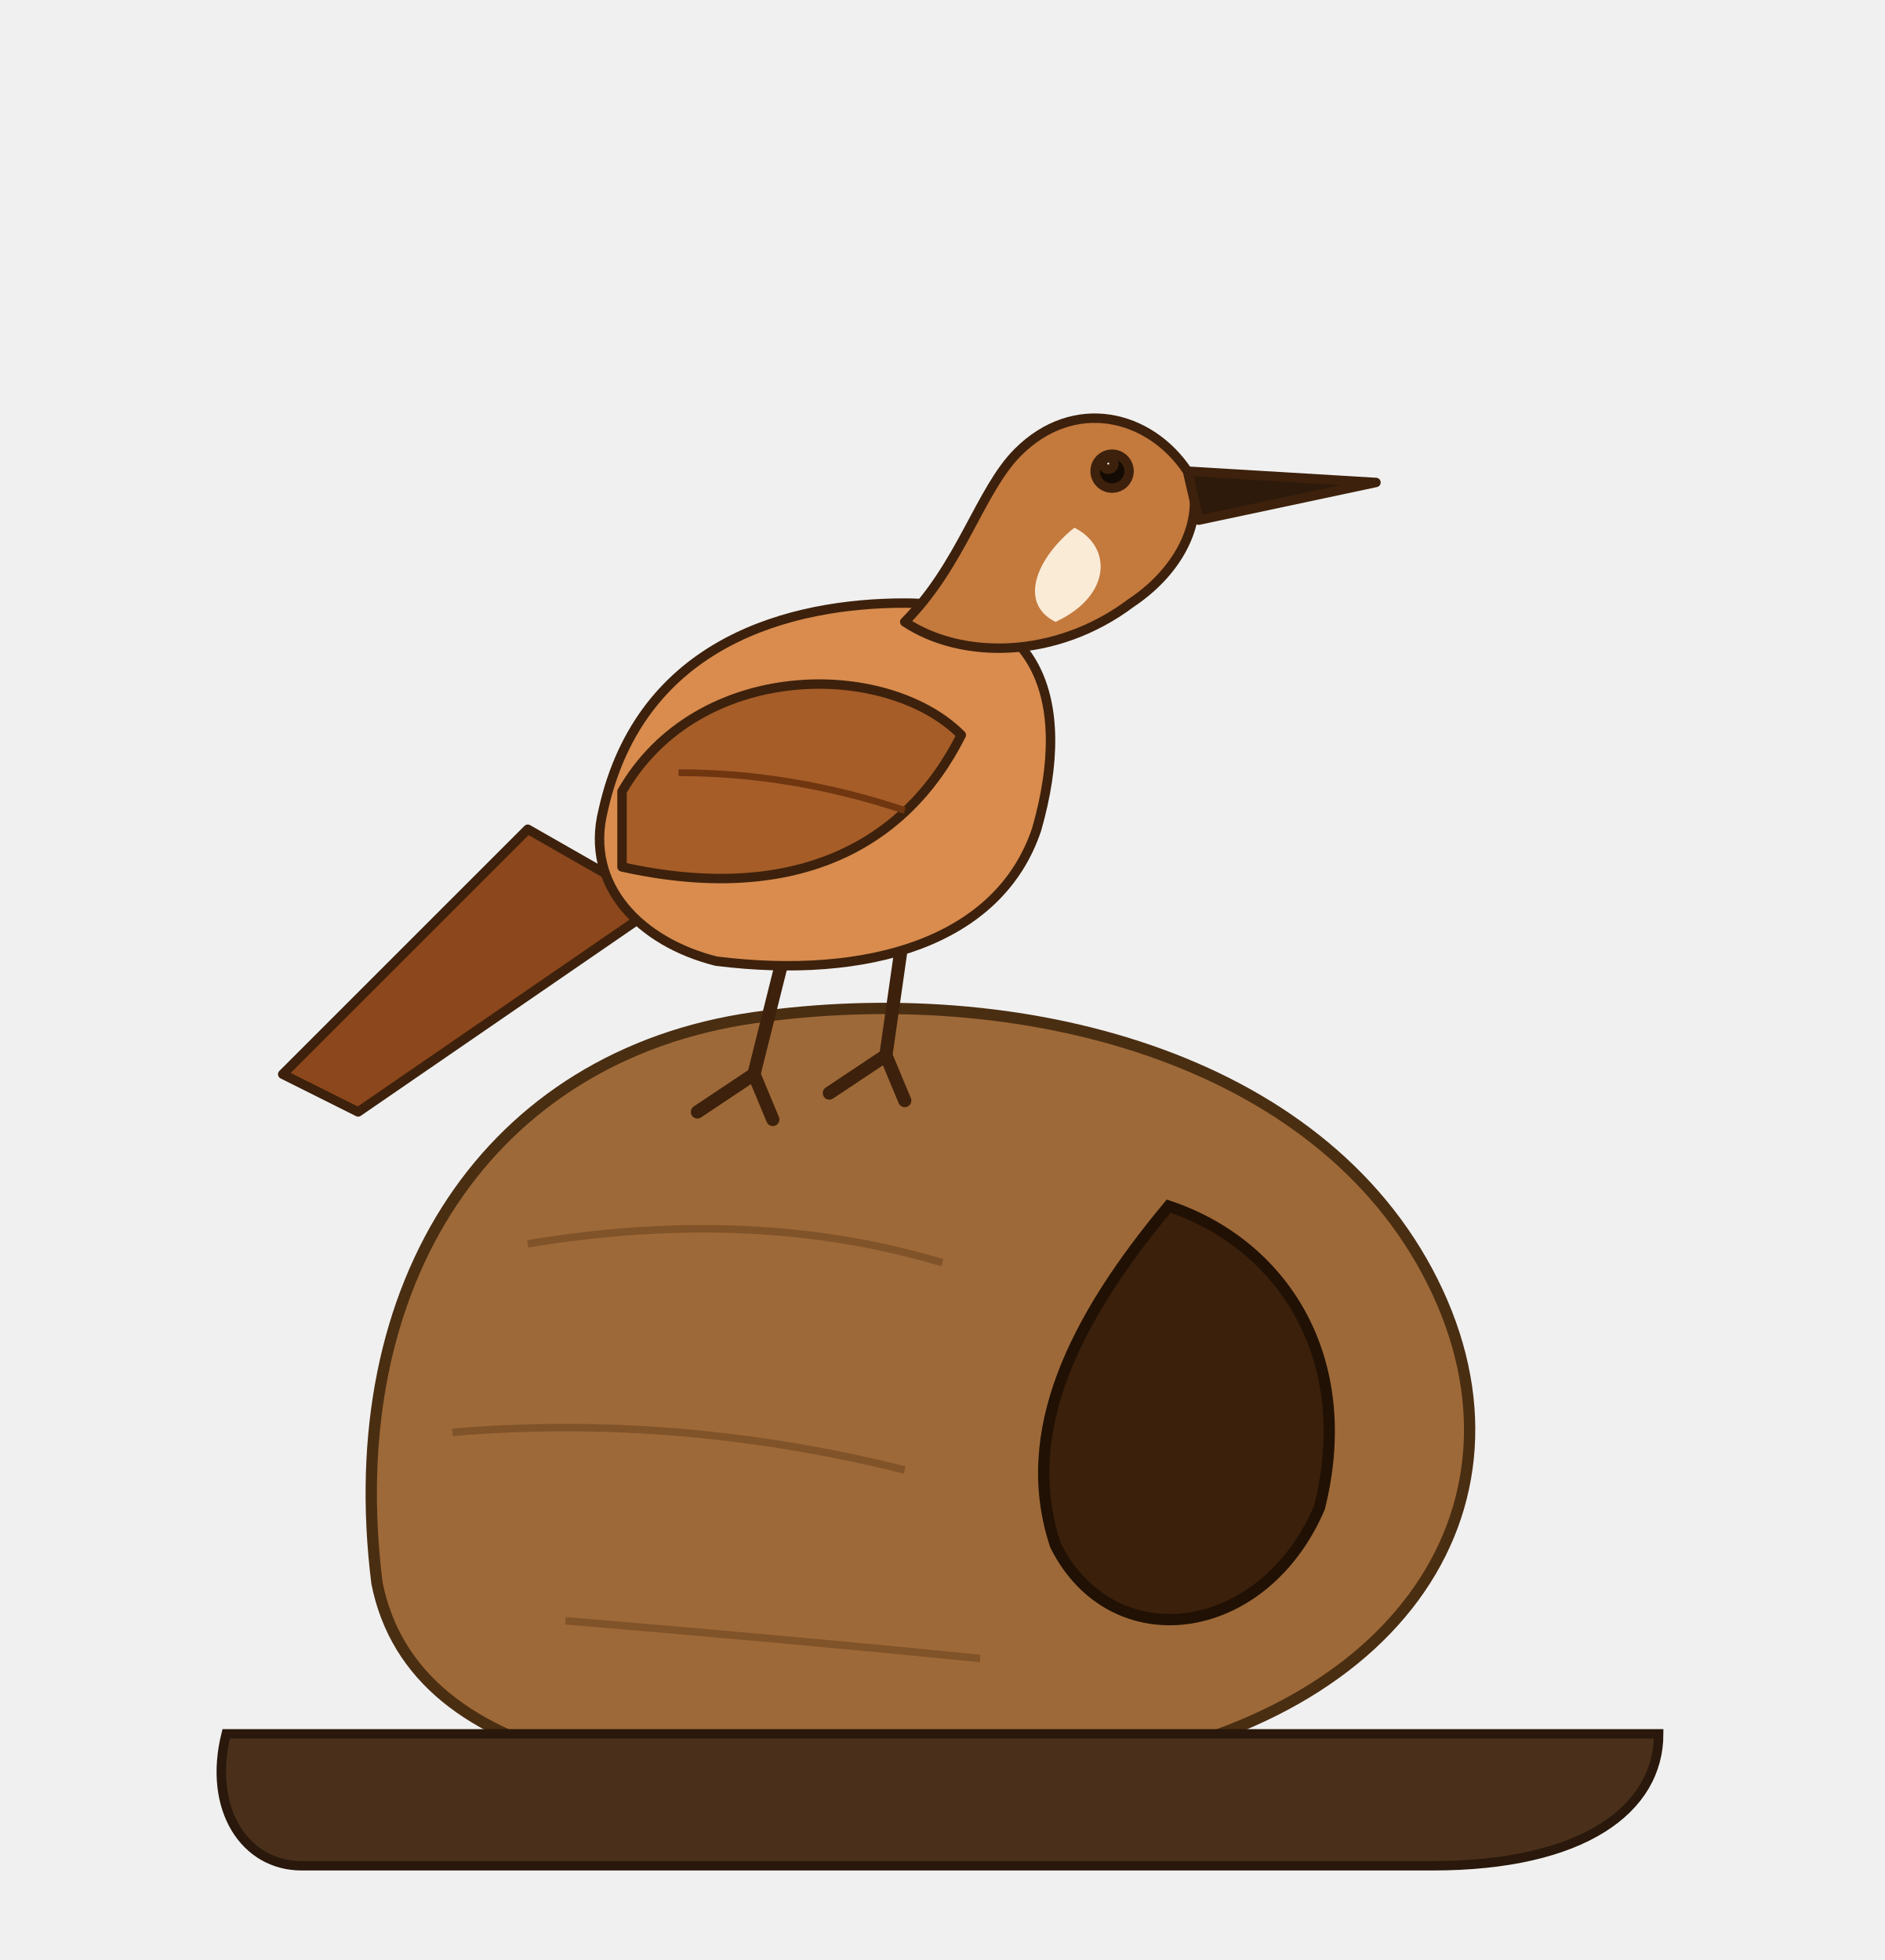
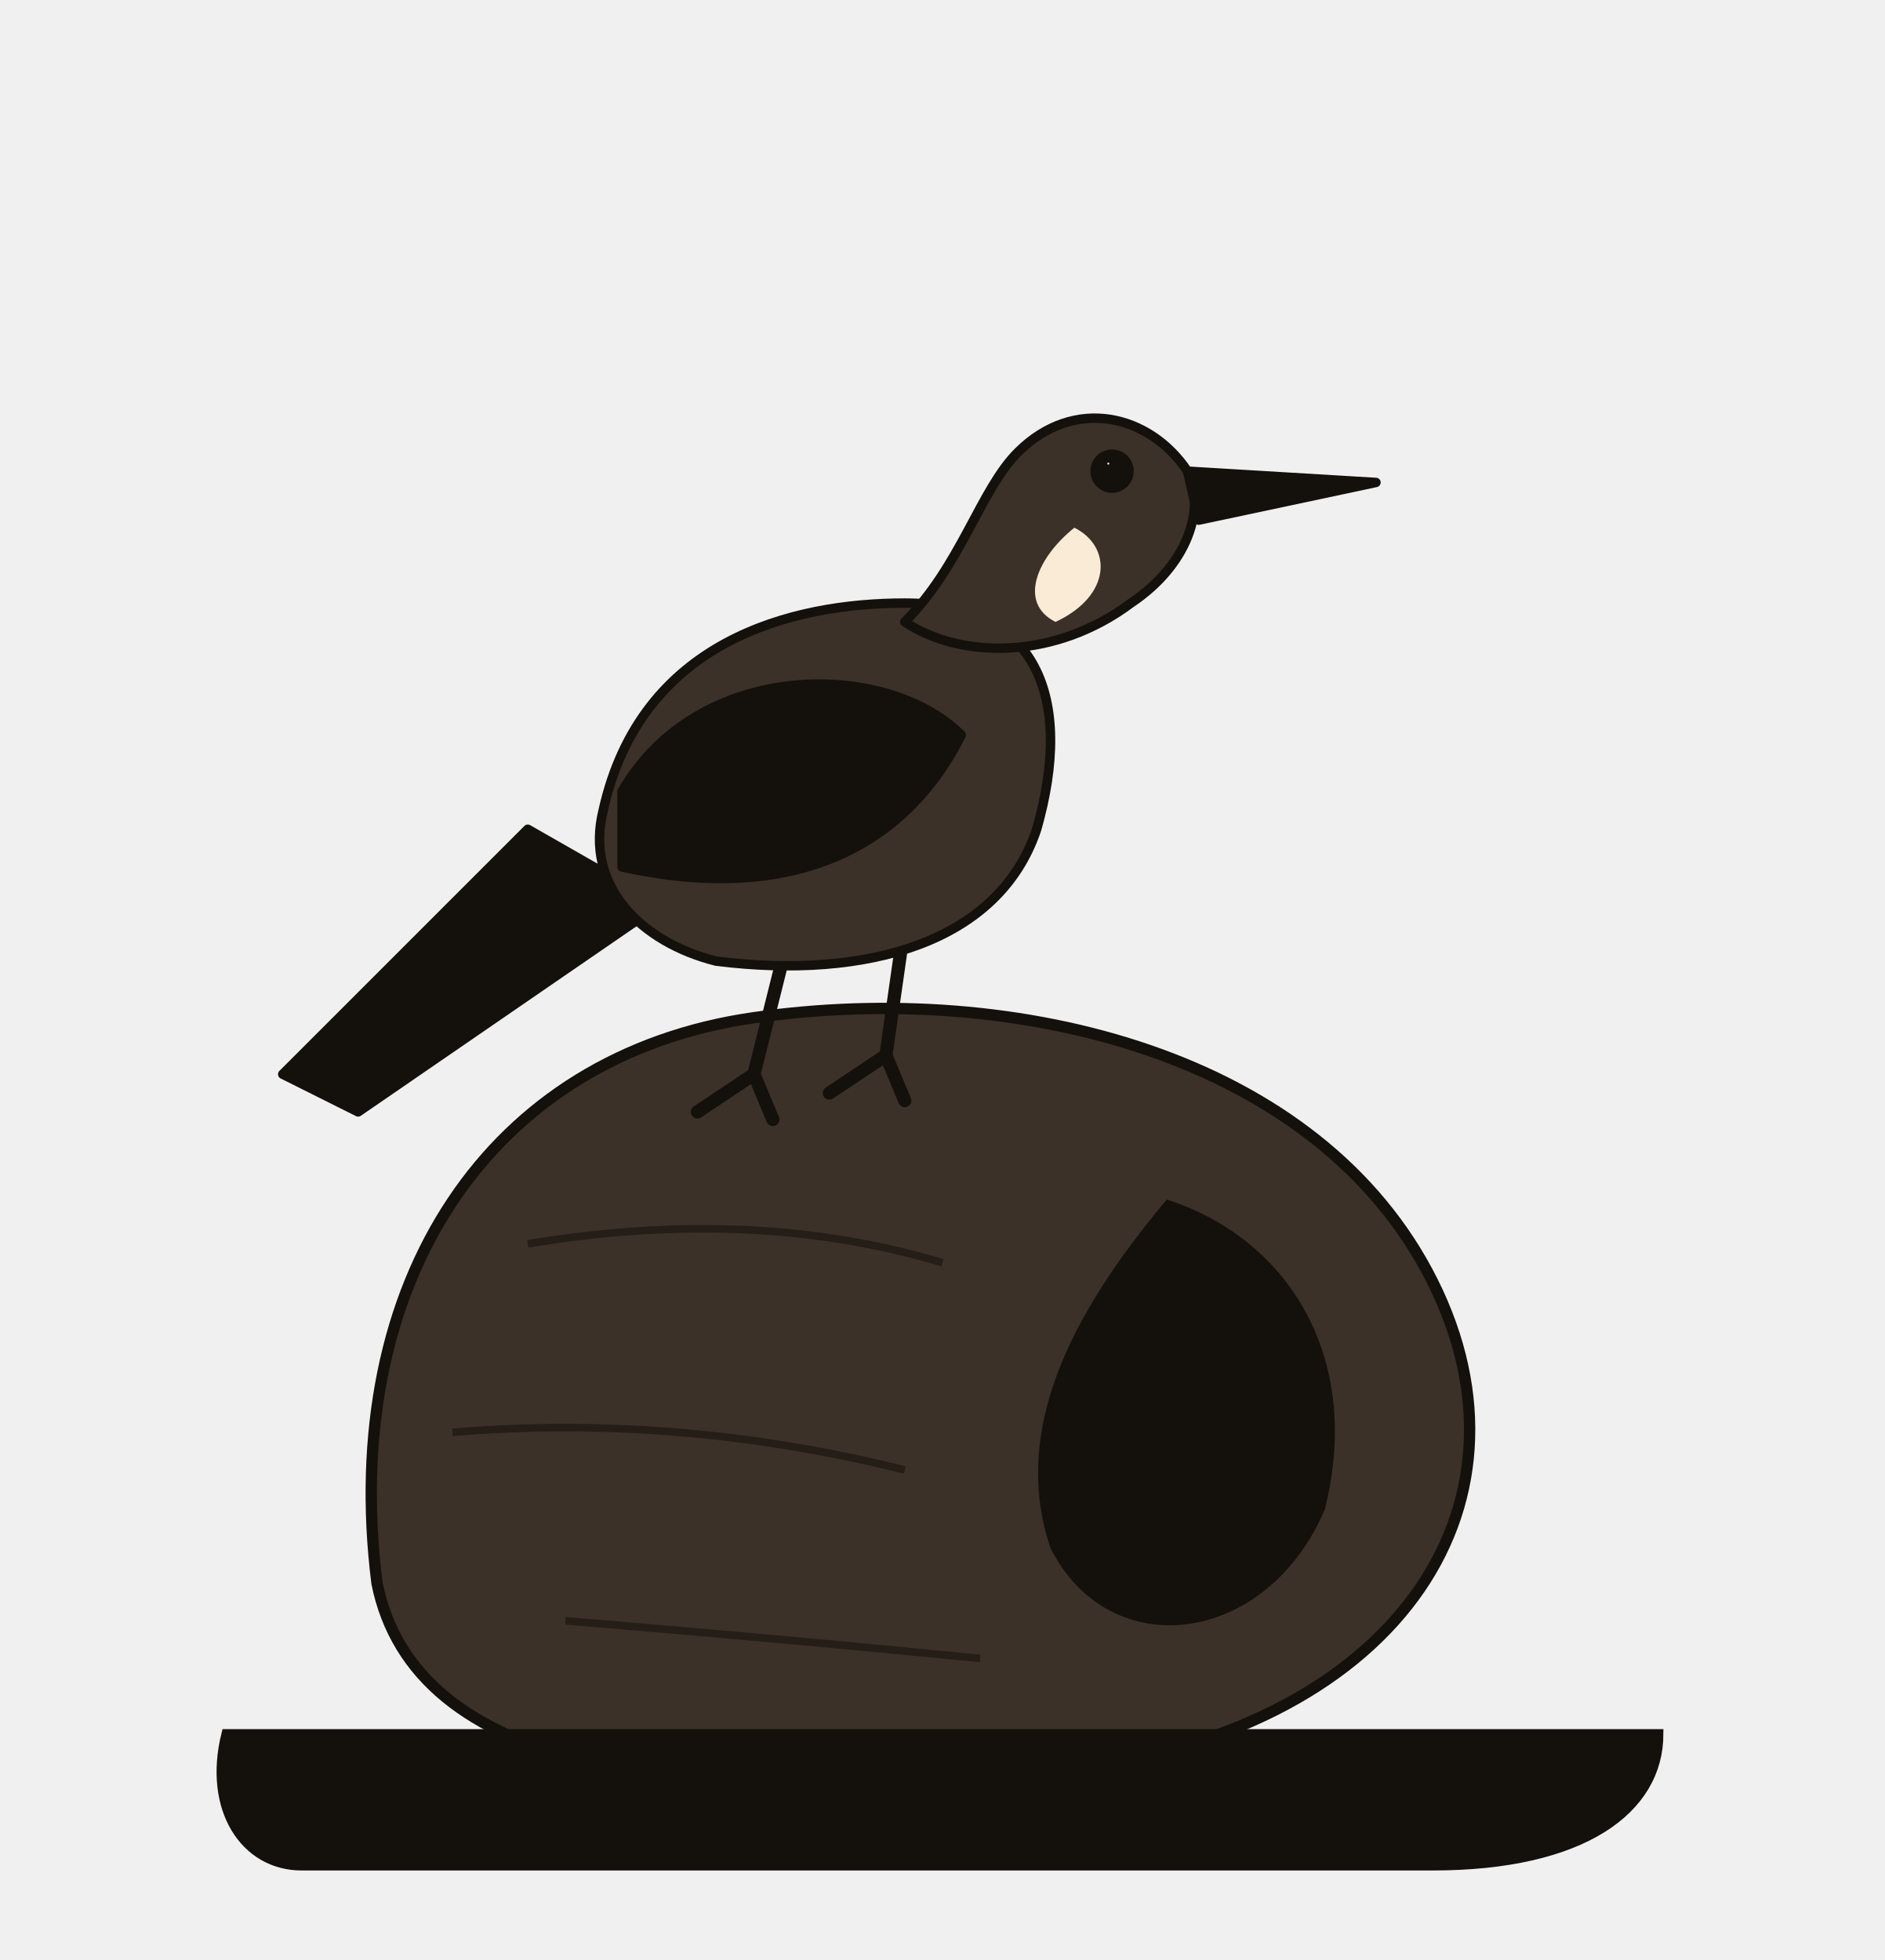
<svg xmlns="http://www.w3.org/2000/svg" viewBox="0 0 500 520" width="100%" height="100%">
-   <g fill="#9e6938" stroke="#4a2e12" stroke-width="3">
+   <g fill="#3b3128" stroke="#14100c" stroke-width="3">
    <path d="M 100 420               C 90 340 130 280 200 270               C 270 260 350 280 380 340               C 410 400 370 460 280 470               C 180 480 110 470 100 420 Z" />
-     <path d="M 310 320               C 340 330 360 360 350 400               C 335 435 295 440 280 410               C 270 380 285 350 310 320 Z" fill="#3b200b" stroke="#211104" stroke-width="3" />
-     <g fill="none" stroke="#6e451f" stroke-width="2" opacity="0.6">
+     <path d="M 310 320               C 340 330 360 360 350 400               C 335 435 295 440 280 410               C 270 380 285 350 310 320 Z" fill="#14100c" stroke="#14100c" stroke-width="3" />
+     <g fill="none" stroke="#14100c" stroke-width="2" opacity="0.6">
      <path d="M 140 330 Q 200 320 250 335" />
      <path d="M 120 380 Q 180 375 240 390" />
      <path d="M 150 430 Q 210 435 260 440" />
    </g>
  </g>
-   <path d="M 60 460 L 440 460 C 440 480 420 495 380 495 L 80 495 C 65 495 55 480 60 460 Z" fill="#4a301a" stroke="#29180b" stroke-width="2.5" />
-   <g fill="#c4793d" stroke="#3d210c" stroke-width="2.5" stroke-linejoin="round">
-     <path d="M 140 220 L 75 285 L 95 295 L 175 240 Z" fill="#8c471c" />
-     <g stroke="#3d210c" stroke-width="3.5" stroke-linecap="round" fill="none">
+   <path d="M 60 460 L 440 460 C 440 480 420 495 380 495 L 80 495 C 65 495 55 480 60 460 Z" fill="#14100c" stroke="#14100c" stroke-width="2.5" />
+   <g fill="#3b3128" stroke="#14100c" stroke-width="2.5" stroke-linejoin="round">
+     <path d="M 140 220 L 75 285 L 95 295 L 175 240 Z" fill="#14100c" />
+     <g stroke="#14100c" stroke-width="3.5" stroke-linecap="round" fill="none">
      <line x1="210" y1="245" x2="200" y2="285" />
      <line x1="200" y1="285" x2="185" y2="295" />
      <line x1="200" y1="285" x2="205" y2="297" />
      <line x1="240" y1="245" x2="235" y2="280" />
      <line x1="235" y1="280" x2="220" y2="290" />
      <line x1="235" y1="280" x2="240" y2="292" />
    </g>
-     <path d="M 160 215               C 170 170 210 160 240 160               C 275 160 285 185 275 220               C 265 250 230 260 190 255               C 170 250 155 235 160 215 Z" fill="#d98c4e" />
-     <path d="M 165 210               C 185 175 235 175 255 195               C 240 225 210 240 165 230 Z" fill="#a65d28" />
-     <path d="M 180 205 Q 210 205 240 215" fill="none" stroke="#703610" stroke-width="1.8" />
+     <path d="M 160 215               C 170 170 210 160 240 160               C 275 160 285 185 275 220               C 265 250 230 260 190 255               C 170 250 155 235 160 215 Z" fill="#3b3128" />
+     <path d="M 165 210               C 185 175 235 175 255 195               C 240 225 210 240 165 230 Z" fill="#14100c" />
+     <path d="M 180 205 Q 210 205 240 215" fill="none" stroke="#14100c" stroke-width="1.8" />
    <path d="M 240 165               C 255 150 260 130 270 120               C 285 105 305 110 315 125               C 320 135 315 150 300 160               C 280 175 255 175 240 165 Z" />
    <path d="M 285 140 C 295 145 295 158 280 165 C 270 160 275 148 285 140 Z" fill="#faebd7" stroke="none" />
-     <path d="M 315 125 L 365 128 L 318 138 Z" fill="#2e1a0b" />
-     <circle cx="295" cy="125" r="4.5" fill="#140b04" />
+     <path d="M 315 125 L 365 128 L 318 138 Z" fill="#14100c" />
+     <circle cx="295" cy="125" r="4.5" fill="#14100c" />
    <circle cx="294" cy="123" r="1.5" fill="#ffffff" />
  </g>
</svg>
